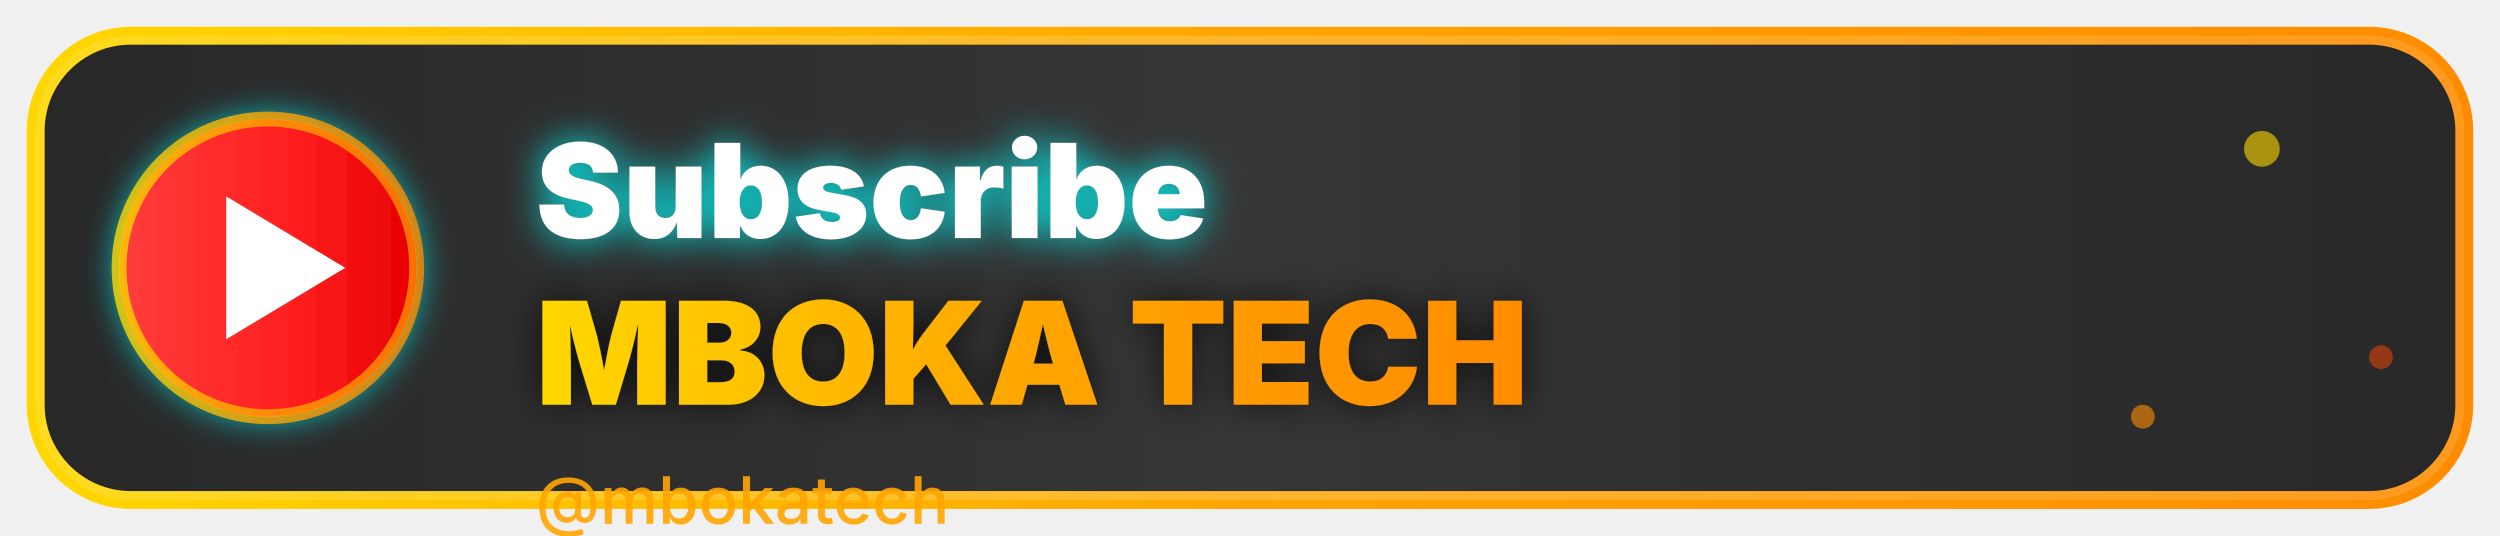
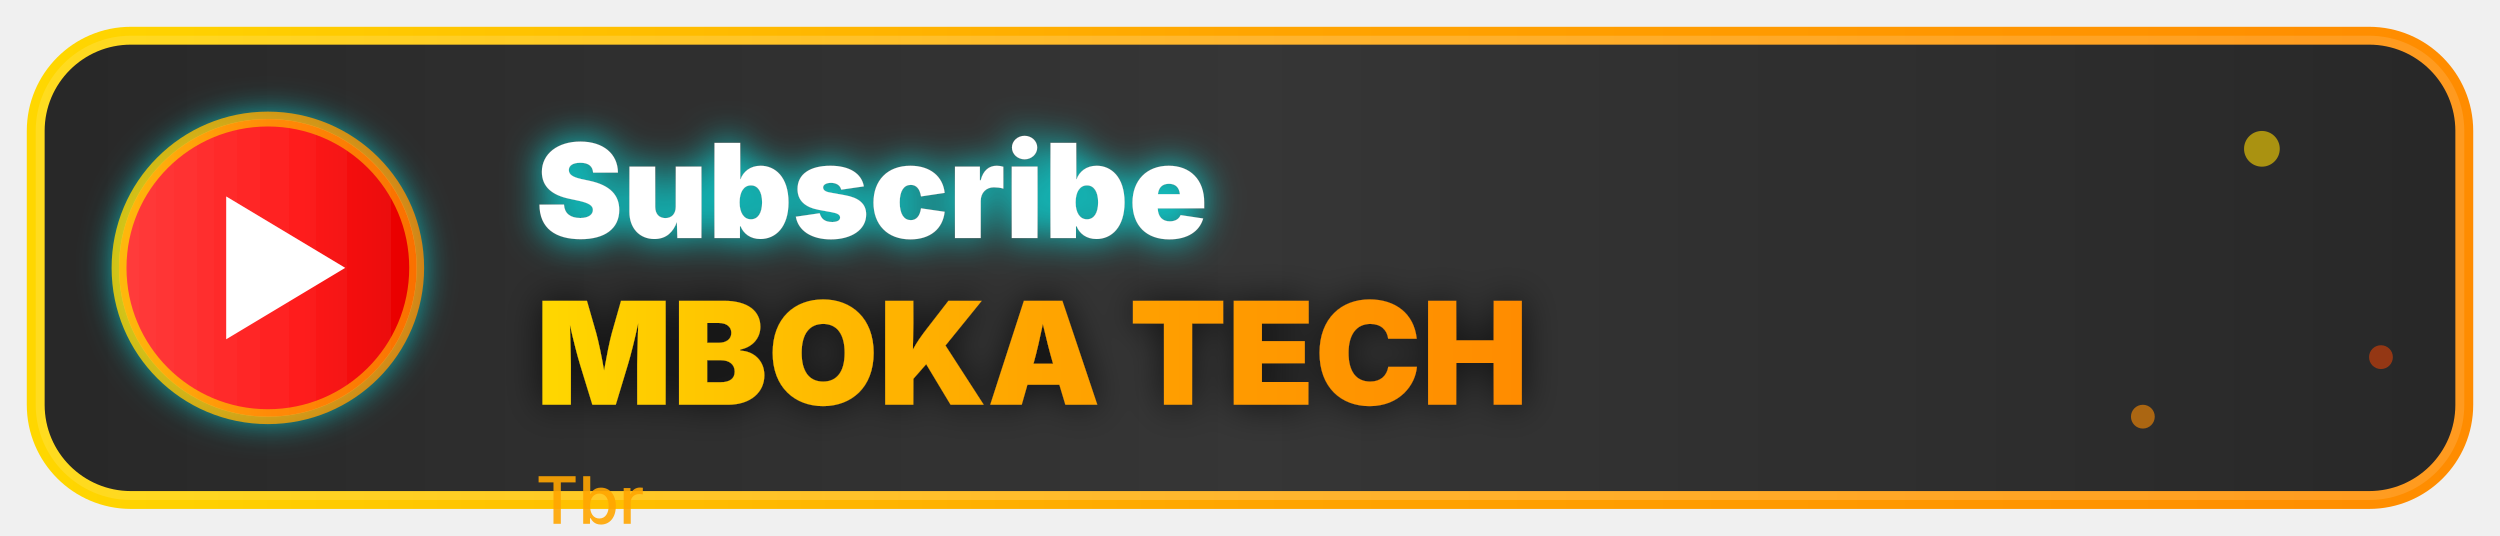
<svg xmlns="http://www.w3.org/2000/svg" width="420" height="90" viewBox="0 0 420 90" role="img" aria-label="Subscribe MBOKA TECH YouTube">
  <defs>
    <linearGradient id="mbokaNeon" x1="0%" y1="0%" x2="200%" y2="0%">
      <stop offset="0%" stop-color="#FFD700" />
      <stop offset="25%" stop-color="#FFA500" />
      <stop offset="50%" stop-color="#FF8C00" />
      <stop offset="75%" stop-color="#FF4500" />
      <stop offset="100%" stop-color="#FFD700" />
      <animateTransform attributeName="gradientTransform" type="translate" from="-1,0" to="1,0" dur="6s" repeatCount="indefinite" />
    </linearGradient>
    <linearGradient id="shine" x1="-100%" y1="0" x2="200%" y2="0">
      <stop offset="0%" stop-color="white" stop-opacity="0" />
      <stop offset="50%" stop-color="white" stop-opacity="0.18" />
      <stop offset="100%" stop-color="white" stop-opacity="0" />
      <animateTransform attributeName="gradientTransform" type="translate" from="-1,0" to="1,0" dur="3s" repeatCount="indefinite" />
    </linearGradient>
    <linearGradient id="ytRed" x1="0%" y1="0%" x2="100%" y2="0%">
      <stop offset="0%" stop-color="#FF3D3D" />
      <stop offset="60%" stop-color="#FF1E1E" />
      <stop offset="100%" stop-color="#E60000" />
    </linearGradient>
    <filter id="glow" x="-60%" y="-60%" width="220%" height="220%">
      <feGaussianBlur in="SourceAlpha" stdDeviation="3" result="b" />
      <feColorMatrix in="b" type="matrix" values="0 0 0 0 0                 0 0 0 0 1                 0 0 0 0 1                 0 0 0 0.9 0" result="c" />
      <feMerge>
        <feMergeNode in="c" />
        <feMergeNode in="SourceGraphic" />
      </feMerge>
    </filter>
    <filter id="mbokaGlow" x="-60%" y="-60%" width="220%" height="220%">
      <feGaussianBlur in="SourceAlpha" stdDeviation="4" result="blur" />
      <feColorMatrix in="blur" type="matrix" values="1 0 0 0 0                 0.5 0.5 0 0 0                 0 0 0 0 0                 0 0 0 0.8 0" result="glow" />
      <feMerge>
        <feMergeNode in="glow" />
        <feMergeNode in="SourceGraphic" />
      </feMerge>
    </filter>
    <filter id="warmGlow" x="-40%" y="-40%" width="180%" height="180%">
      <feGaussianBlur in="SourceAlpha" stdDeviation="3" result="blur2" />
      <feColorMatrix in="blur2" type="matrix" values="1 0 0 0 0                 0.6 0.4 0 0 0                 0 0 0 0 0                 0 0 0 0.7 0" result="glow2" />
      <feMerge>
        <feMergeNode in="glow2" />
        <feMergeNode in="SourceGraphic" />
      </feMerge>
    </filter>
  </defs>
  <rect x="6" y="6" width="408" height="78" rx="16" fill="#0A0A0A" stroke="url(#mbokaNeon)" stroke-width="3">
    <animate attributeName="stroke-width" values="3;5;3" dur="3s" repeatCount="indefinite" />
  </rect>
  <rect x="6" y="6" width="408" height="78" rx="16" fill="url(#shine)" />
  <a href="https://youtube.com/@mbokatech?si=obru8-RokgCMF6ax" target="_blank" rel="noopener noreferrer">
    <g transform="translate(20,20)" cursor="pointer">
      <circle cx="25" cy="25" r="25" fill="url(#ytRed)" filter="url(#glow)" />
      <circle cx="25" cy="25" r="25" fill="none" stroke="url(#mbokaNeon)" stroke-width="2.5" opacity="0.8">
        <animate attributeName="r" values="25;32;25" dur="1.6s" repeatCount="indefinite" />
        <animate attributeName="opacity" values="0.8;0;0.8" dur="1.6s" repeatCount="indefinite" />
      </circle>
      <polygon points="18,13 38,25 18,37" fill="#fff" />
      <text x="70" y="20" font-family="Segoe UI, Inter, system-ui, Arial, sans-serif" font-size="22" font-weight="900" fill="#fff" filter="url(#glow)">
        Subscribe
      </text>
      <text x="70" y="48" font-family="Segoe UI, Inter, system-ui, Arial, sans-serif" font-size="24" font-weight="900" fill="url(#mbokaNeon)" filter="url(#warmGlow)">
        MBOKA TECH
      </text>
      <text x="70" y="68" font-family="Segoe UI, Inter, system-ui, Arial, sans-serif" font-size="11" font-weight="500" fill="#FFA500" opacity="0.9">
-         @mbokatech
+         Tbr
      </text>
    </g>
  </a>
  <circle cx="380" cy="25" r="3" fill="#FFD700" opacity="0.6">
    <animate attributeName="r" values="3;6;3" dur="2s" repeatCount="indefinite" />
  </circle>
  <circle cx="360" cy="70" r="2" fill="#FF8C00" opacity="0.6">
    <animate attributeName="r" values="2;5;2" dur="2.5s" repeatCount="indefinite" />
  </circle>
  <circle cx="400" cy="60" r="2" fill="#FF4500" opacity="0.5">
    <animate attributeName="r" values="2;4;2" dur="1.8s" repeatCount="indefinite" />
  </circle>
</svg>
